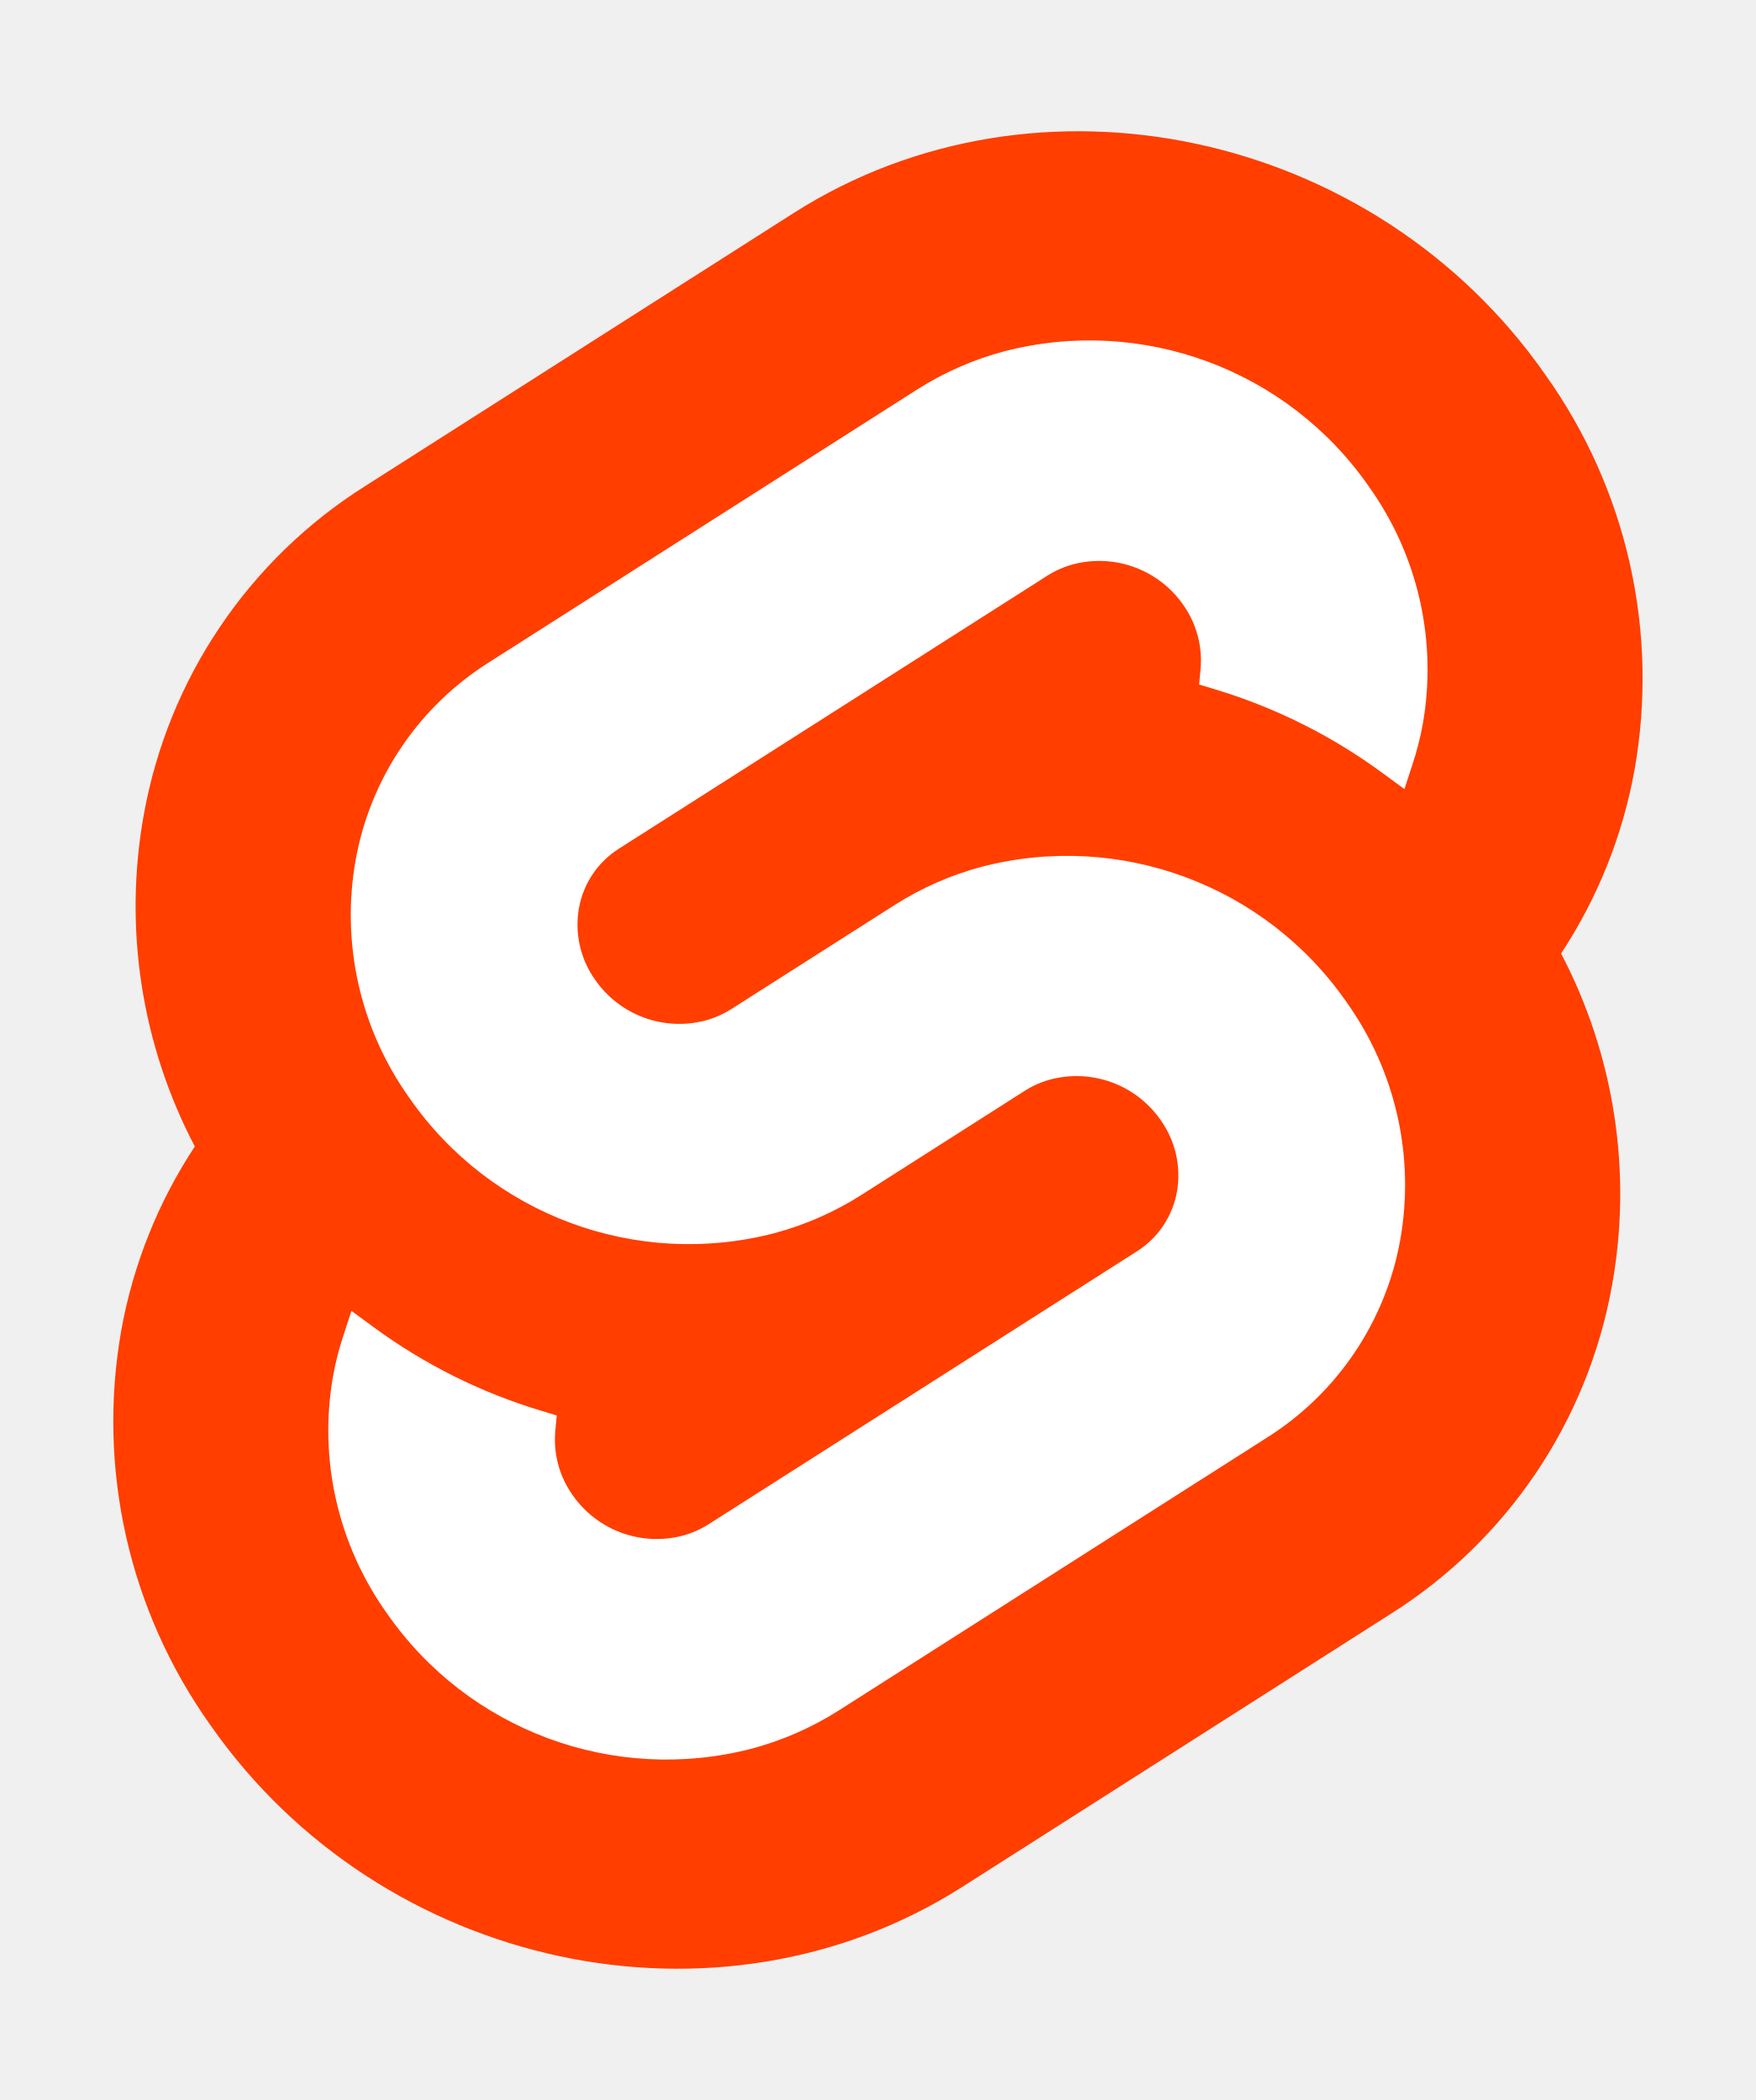
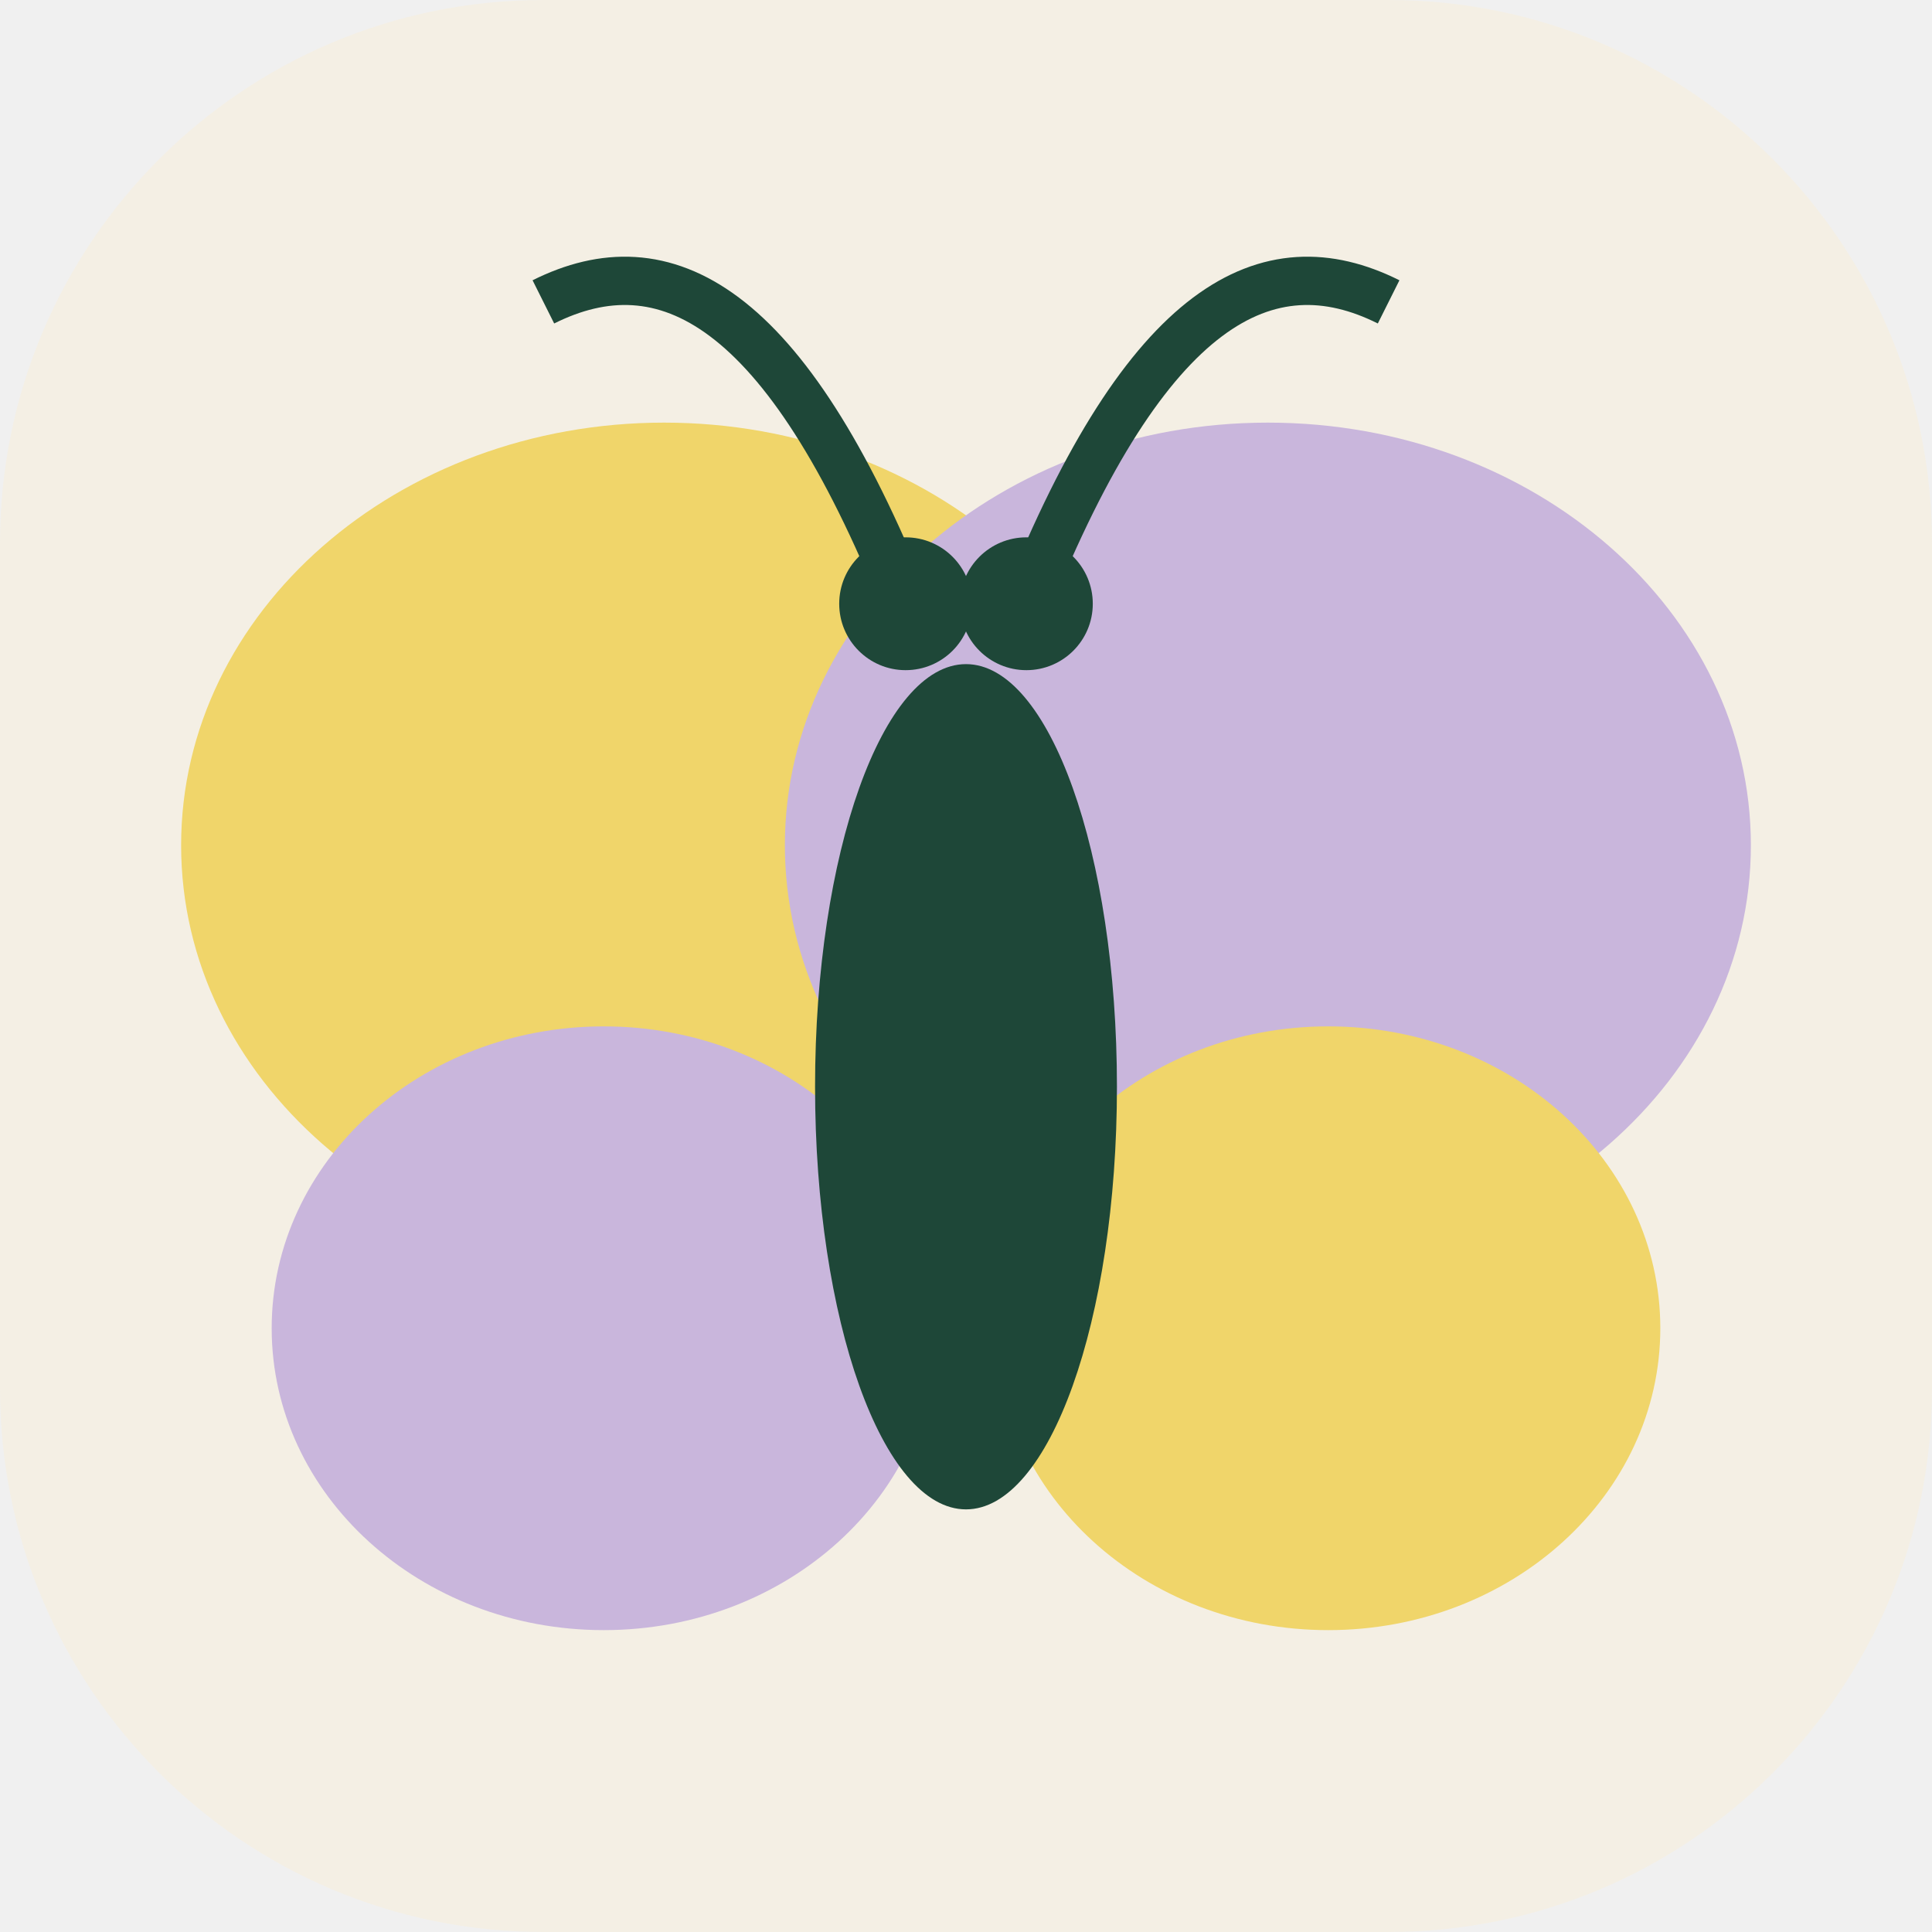
- <svg xmlns="http://www.w3.org/2000/svg" width="107" height="128" viewBox="0 0 107 128">
-   <path d="M94.157 22.819c-10.4-14.885-30.94-19.297-45.792-9.835L22.282 29.608A29.92 29.92 0 0 0 8.764 49.65a31.5 31.5 0 0 0 3.108 20.231 30 30 0 0 0-4.477 11.183 31.9 31.9 0 0 0 5.448 24.116c10.402 14.887 30.942 19.297 45.791 9.835l26.083-16.624A29.92 29.92 0 0 0 98.235 78.35a31.53 31.53 0 0 0-3.105-20.232 30 30 0 0 0 4.474-11.182 31.88 31.88 0 0 0-5.447-24.116" style="fill:#ff3e00" />
-   <path d="M45.817 106.582a20.72 20.72 0 0 1-22.237-8.243 19.17 19.17 0 0 1-3.277-14.503 18 18 0 0 1 .624-2.435l.49-1.498 1.337.981a33.6 33.6 0 0 0 10.203 5.098l.97.294-.09.968a5.85 5.85 0 0 0 1.052 3.878 6.24 6.24 0 0 0 6.695 2.485 5.8 5.8 0 0 0 1.603-.704L69.27 76.28a5.43 5.43 0 0 0 2.45-3.631 5.8 5.8 0 0 0-.987-4.371 6.24 6.24 0 0 0-6.698-2.487 5.7 5.7 0 0 0-1.6.704l-9.953 6.345a19 19 0 0 1-5.296 2.326 20.72 20.72 0 0 1-22.237-8.243 19.17 19.17 0 0 1-3.277-14.502 17.99 17.99 0 0 1 8.13-12.052l26.081-16.623a19 19 0 0 1 5.3-2.329 20.72 20.72 0 0 1 22.237 8.243 19.17 19.17 0 0 1 3.277 14.503 18 18 0 0 1-.624 2.435l-.49 1.498-1.337-.98a33.6 33.6 0 0 0-10.203-5.1l-.97-.294.09-.968a5.86 5.86 0 0 0-1.052-3.878 6.24 6.24 0 0 0-6.696-2.485 5.8 5.8 0 0 0-1.602.704L37.73 51.72a5.42 5.42 0 0 0-2.449 3.63 5.79 5.79 0 0 0 .986 4.372 6.24 6.24 0 0 0 6.698 2.486 5.8 5.8 0 0 0 1.602-.704l9.952-6.342a19 19 0 0 1 5.295-2.328 20.72 20.72 0 0 1 22.237 8.242 19.17 19.17 0 0 1 3.277 14.503 18 18 0 0 1-8.13 12.053l-26.081 16.622a19 19 0 0 1-5.3 2.328" style="fill:#fff" />
+ <svg xmlns="http://www.w3.org/2000/svg" viewBox="0 0 64 64">
+   <rect width="64" height="64" rx="18" fill="#F4EFE4" />
+   <ellipse cx="22" cy="28" rx="16" ry="14" fill="#F0D56A" />
+   <ellipse cx="42" cy="28" rx="16" ry="14" fill="#C9B6DC" />
+   <ellipse cx="20" cy="44" rx="11" ry="10" fill="#C9B6DC" />
+   <ellipse cx="44" cy="44" rx="11" ry="10" fill="#F0D56A" />
+   <ellipse cx="32" cy="36" rx="5" ry="14" fill="#1E4738" />
+   <circle cx="30" cy="20" r="2.2" fill="#1E4738" />
+   <circle cx="34" cy="20" r="2.2" fill="#1E4738" />
+   <path d="M30 20 C26 10 22 8 18 10" fill="none" stroke="#1E4738" stroke-width="1.6" />
+   <path d="M34 20 C38 10 42 8 46 10" fill="none" stroke="#1E4738" stroke-width="1.6" />
</svg>
